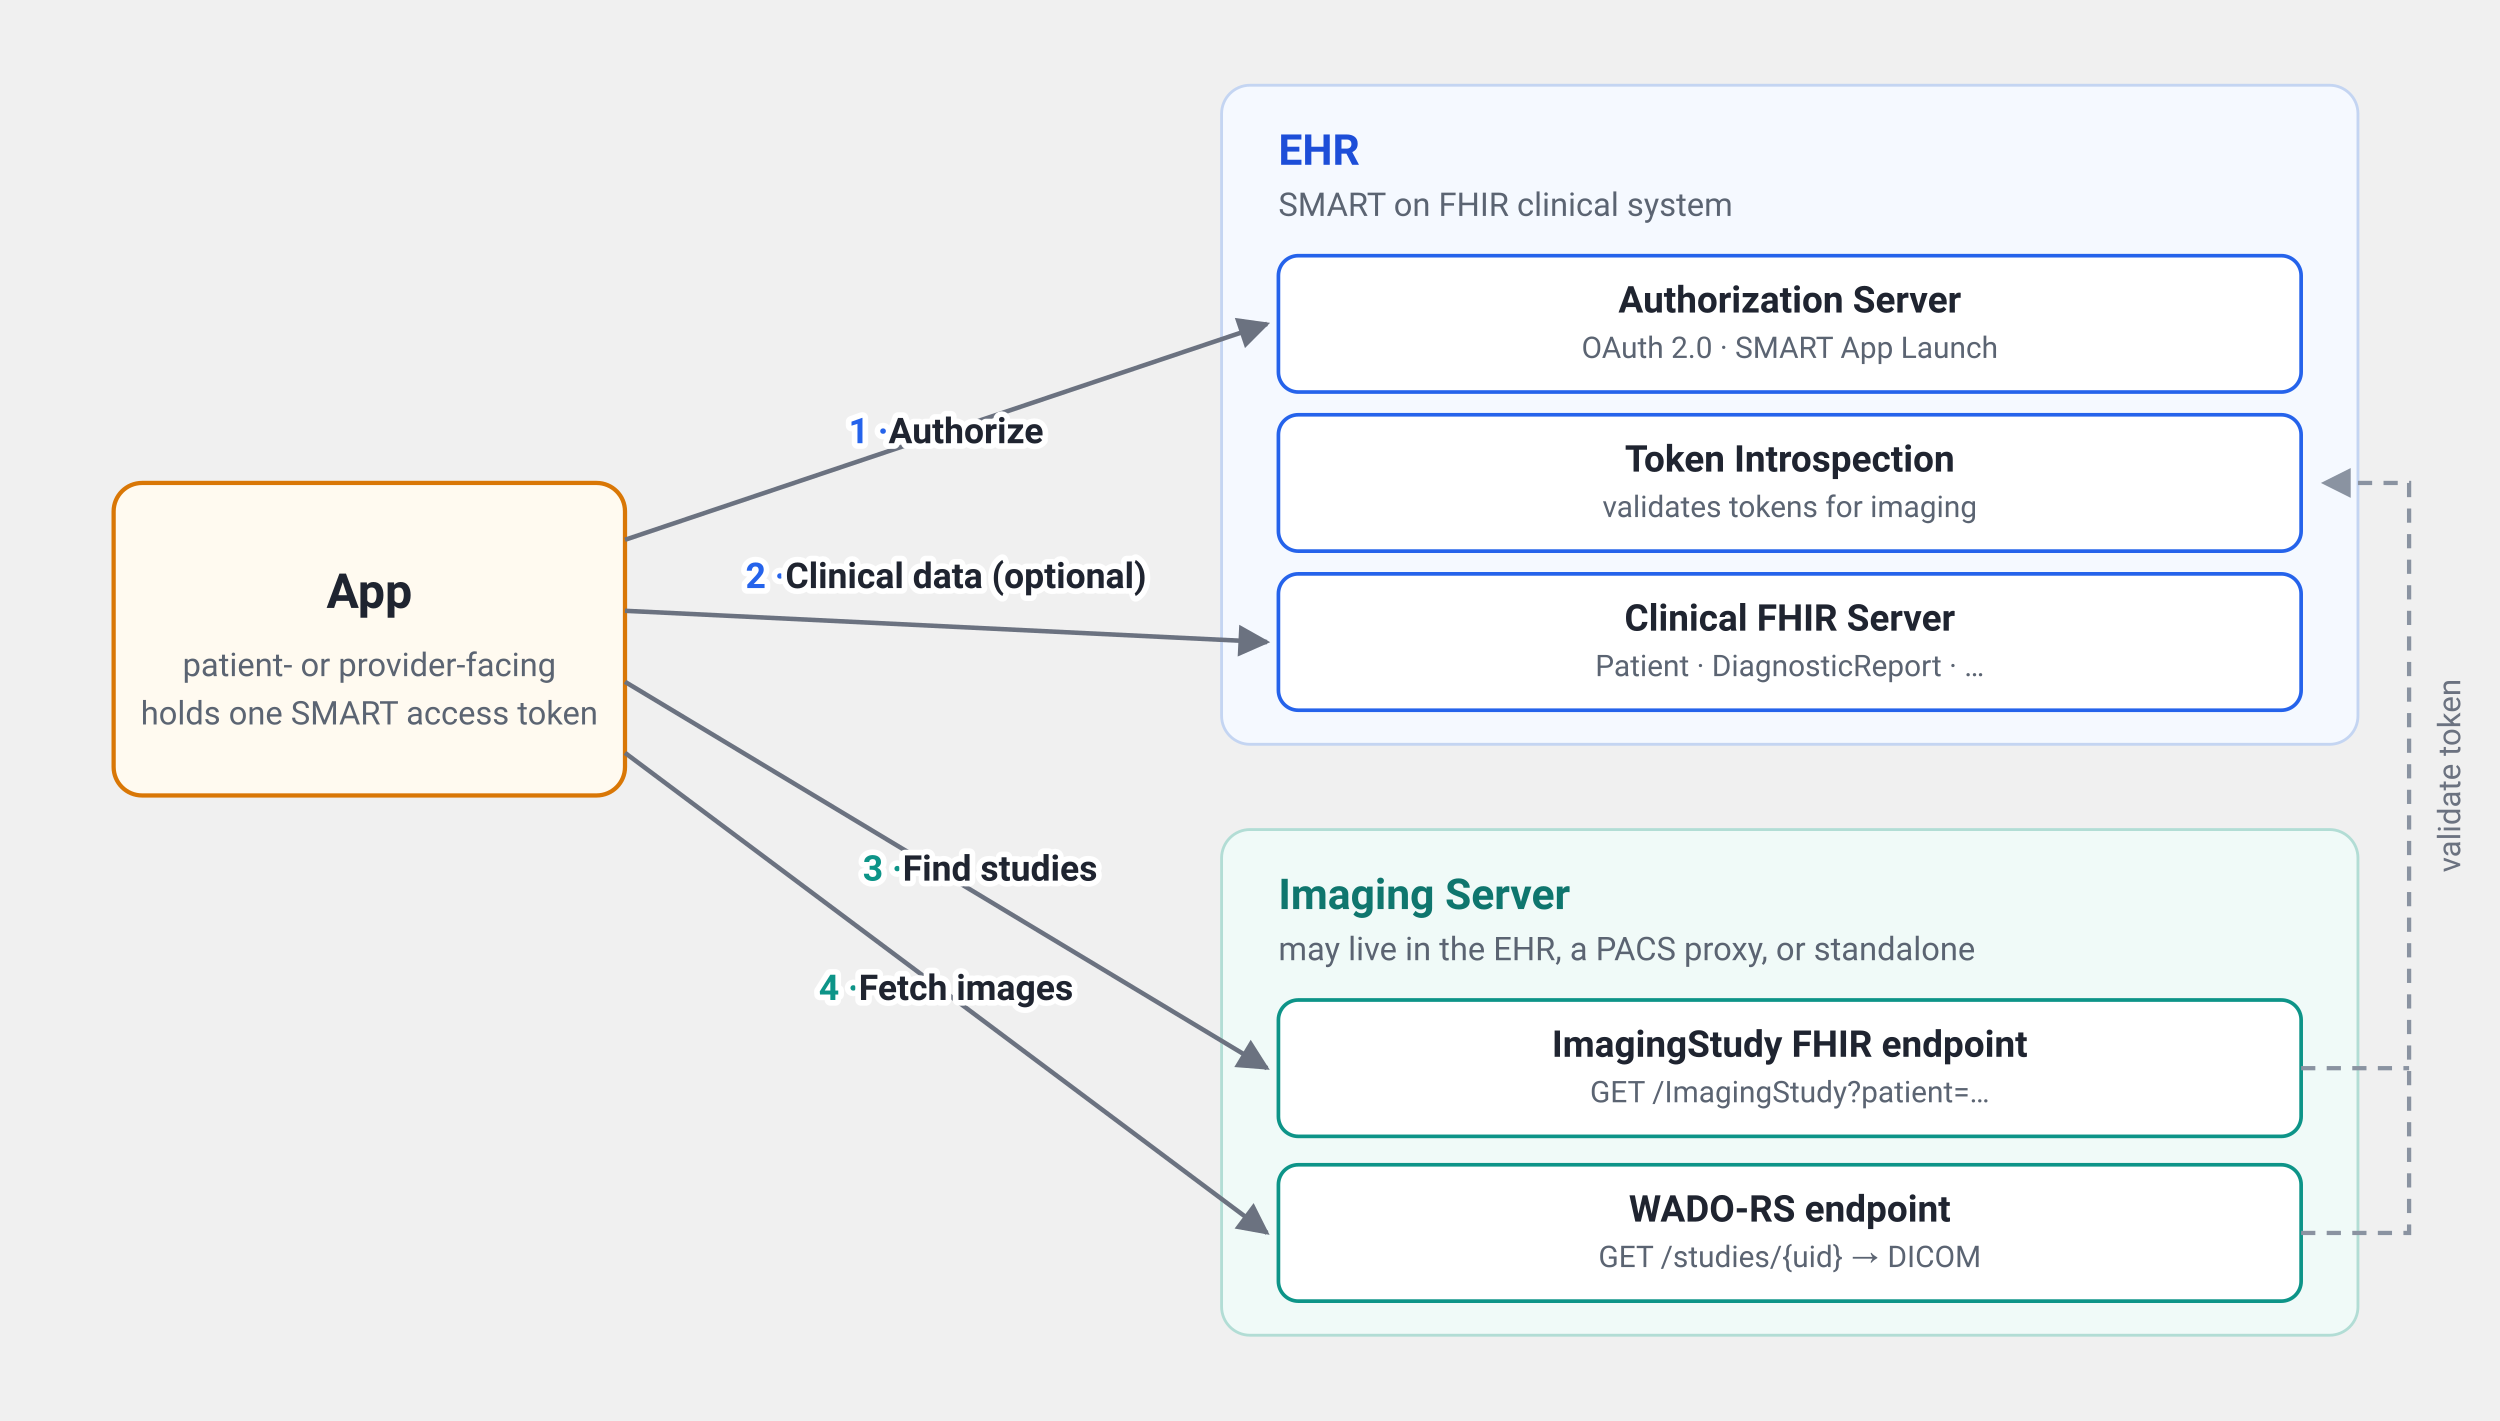
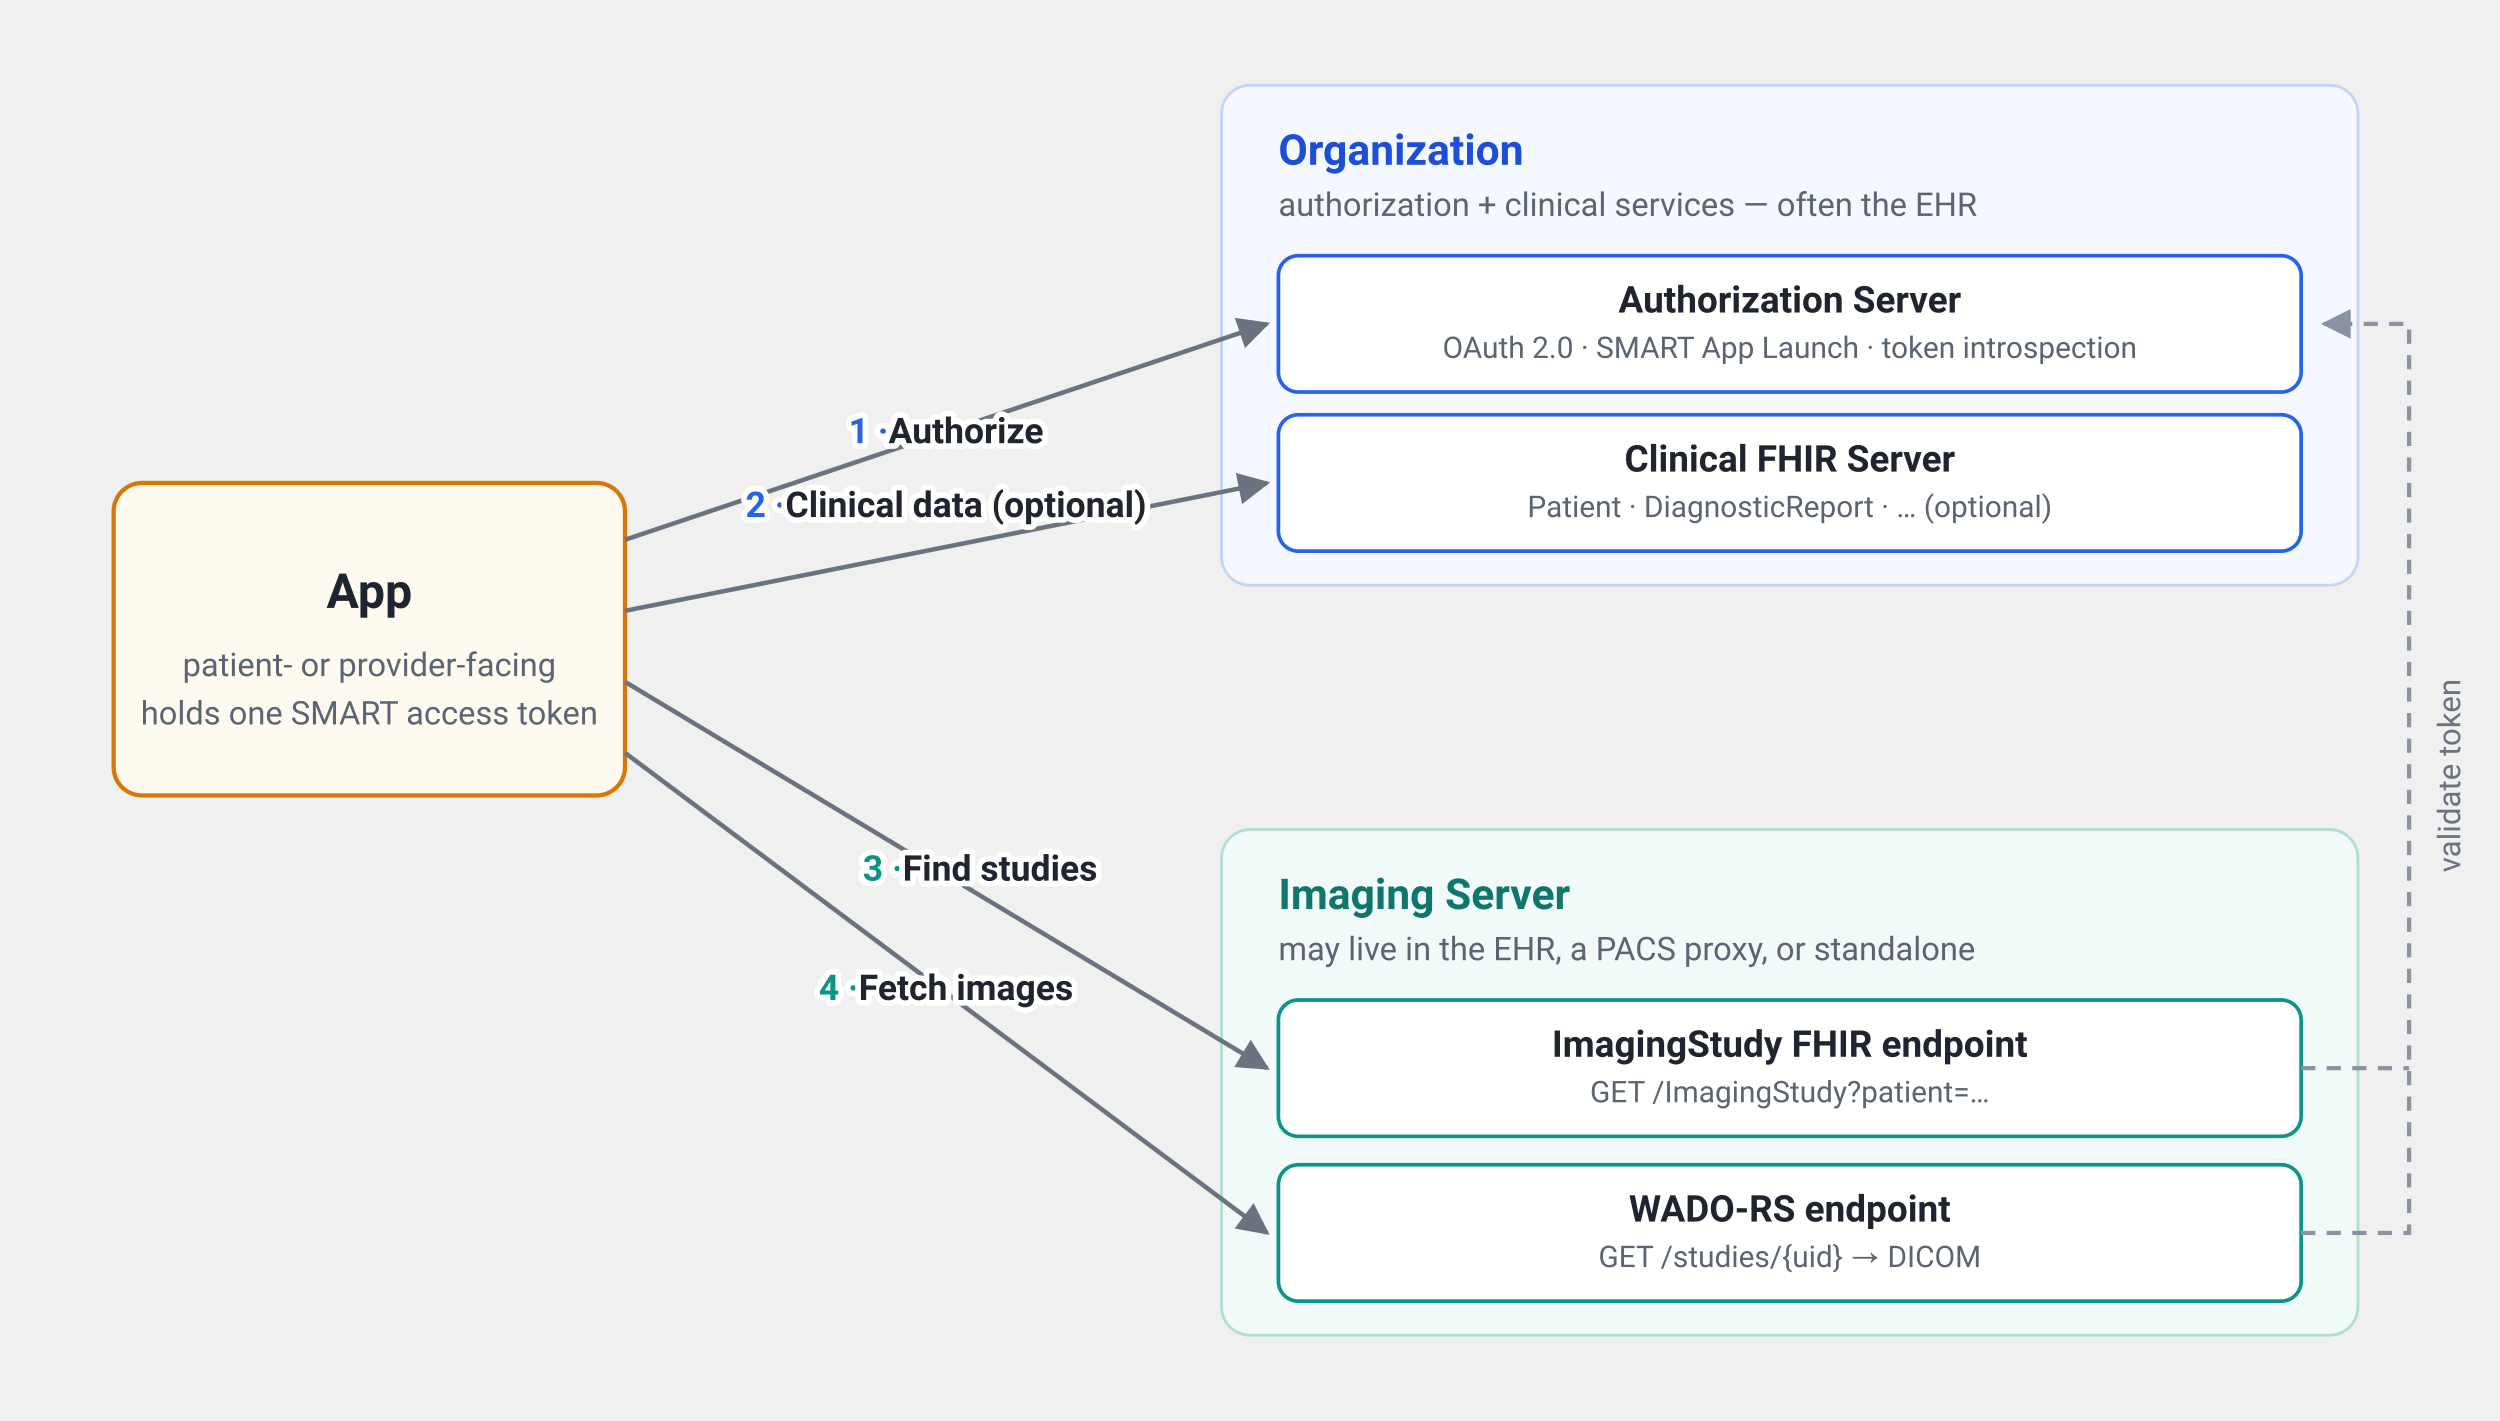
- <svg xmlns="http://www.w3.org/2000/svg" viewBox="0 0 880 500" width="760" font-family="-apple-system, 'Segoe UI', Roboto, Helvetica, Arial, sans-serif" role="img" aria-label="System map: an App holding one SMART access token talks to the EHR to authorize and fetch clinical data, and to the Imaging Server to find studies and fetch images; the Imaging Server validates tokens against the EHR's introspection endpoint">
+ <svg xmlns="http://www.w3.org/2000/svg" viewBox="0 0 880 500" width="760" font-family="-apple-system, 'Segoe UI', Roboto, Helvetica, Arial, sans-serif" role="img" aria-label="System map: an App holding one SMART access token authorizes with the organization's authorization server, optionally fetches clinical data, and talks to the Imaging Server to find studies and fetch images; the Imaging Server validates tokens through the authorization server's token introspection">
  <defs>
    <marker id="arr" viewBox="0 0 10 10" refX="9" refY="5" markerWidth="7" markerHeight="7" orient="auto-start-reverse">
      <path d="M0,0 L10,5 L0,10 z" fill="#6b7280" />
    </marker>
    <marker id="arrg" viewBox="0 0 10 10" refX="9" refY="5" markerWidth="7" markerHeight="7" orient="auto-start-reverse">
      <path d="M0,0 L10,5 L0,10 z" fill="#8a93a1" />
    </marker>
  </defs>
-   <rect x="430" y="30" width="400" height="232" rx="10" fill="#f5f9ff" stroke="#c4d5f2" />
-   <text x="450" y="58" font-size="15" font-weight="700" fill="#1d4ed8">EHR</text>
-   <text x="450" y="76" font-size="11.5" fill="#5b6472">SMART on FHIR clinical system</text>
+   <rect x="430" y="30" width="400" height="176" rx="10" fill="#f5f9ff" stroke="#c4d5f2" />
+   <text x="450" y="58" font-size="15" font-weight="700" fill="#1d4ed8">Organization</text>
+   <text x="450" y="76" font-size="11.5" fill="#5b6472">authorization + clinical services — often the EHR</text>
  <rect x="450" y="90" width="360" height="48" rx="7" fill="#ffffff" stroke="#2563eb" stroke-width="1.3" />
  <text x="630" y="110" font-size="13" font-weight="600" fill="#1f2430" text-anchor="middle">Authorization Server</text>
-   <text x="630" y="126" font-size="10.5" fill="#5b6472" text-anchor="middle">OAuth 2.0 · SMART App Launch</text>
+   <text x="630" y="126" font-size="10.5" fill="#5b6472" text-anchor="middle">OAuth 2.0 · SMART App Launch · token introspection</text>
  <rect x="450" y="146" width="360" height="48" rx="7" fill="#ffffff" stroke="#2563eb" stroke-width="1.3" />
-   <text x="630" y="166" font-size="13" font-weight="600" fill="#1f2430" text-anchor="middle">Token Introspection</text>
-   <text x="630" y="182" font-size="10.5" fill="#5b6472" text-anchor="middle">validates tokens for imaging</text>
-   <rect x="450" y="202" width="360" height="48" rx="7" fill="#ffffff" stroke="#2563eb" stroke-width="1.3" />
-   <text x="630" y="222" font-size="13" font-weight="600" fill="#1f2430" text-anchor="middle">Clinical FHIR Server</text>
-   <text x="630" y="238" font-size="10.5" fill="#5b6472" text-anchor="middle">Patient · DiagnosticReport · …</text>
+   <text x="630" y="166" font-size="13" font-weight="600" fill="#1f2430" text-anchor="middle">Clinical FHIR Server</text>
+   <text x="630" y="182" font-size="10.5" fill="#5b6472" text-anchor="middle">Patient · DiagnosticReport · … (optional)</text>
  <rect x="430" y="292" width="400" height="178" rx="10" fill="#f0faf8" stroke="#b2ddd5" />
  <text x="450" y="320" font-size="15" font-weight="700" fill="#0f766e">Imaging Server</text>
  <text x="450" y="338" font-size="11.5" fill="#5b6472">may live in the EHR, a PACS proxy, or standalone</text>
  <rect x="450" y="352" width="360" height="48" rx="7" fill="#ffffff" stroke="#0d9488" stroke-width="1.3" />
  <text x="630" y="372" font-size="13" font-weight="600" fill="#1f2430" text-anchor="middle">ImagingStudy FHIR endpoint</text>
  <text x="630" y="388" font-size="10.5" fill="#5b6472" text-anchor="middle">GET /ImagingStudy?patient=…</text>
  <rect x="450" y="410" width="360" height="48" rx="7" fill="#ffffff" stroke="#0d9488" stroke-width="1.3" />
  <text x="630" y="430" font-size="13" font-weight="600" fill="#1f2430" text-anchor="middle">WADO-RS endpoint</text>
  <text x="630" y="446" font-size="10.5" fill="#5b6472" text-anchor="middle">GET /studies/{uid} → DICOM</text>
  <rect x="40" y="170" width="180" height="110" rx="10" fill="#fffaf0" stroke="#d97706" stroke-width="1.5" />
  <text x="130" y="214" font-size="17" font-weight="700" fill="#1f2430" text-anchor="middle">App</text>
  <text x="130" y="238" font-size="11.5" fill="#5b6472" text-anchor="middle">patient- or provider-facing</text>
  <text x="130" y="255" font-size="11.5" fill="#5b6472" text-anchor="middle">holds one SMART access token</text>
  <path d="M220,190 L446,114" stroke="#6b7280" stroke-width="1.6" fill="none" marker-end="url(#arr)" />
-   <path d="M220,215 L446,226" stroke="#6b7280" stroke-width="1.6" fill="none" marker-end="url(#arr)" />
+   <path d="M220,215 L446,170" stroke="#6b7280" stroke-width="1.6" fill="none" marker-end="url(#arr)" />
  <path d="M220,240 L446,376" stroke="#6b7280" stroke-width="1.6" fill="none" marker-end="url(#arr)" />
  <path d="M220,265 L446,434" stroke="#6b7280" stroke-width="1.6" fill="none" marker-end="url(#arr)" />
-   <path d="M810,434 H848 V170 H818" stroke="#8a93a1" stroke-width="1.5" fill="none" stroke-dasharray="5,4" marker-end="url(#arrg)" />
+   <path d="M810,434 H848 V114 H818" stroke="#8a93a1" stroke-width="1.5" fill="none" stroke-dasharray="5,4" marker-end="url(#arrg)" />
  <path d="M810,376 H848" stroke="#8a93a1" stroke-width="1.5" fill="none" stroke-dasharray="5,4" />
  <text x="866" y="273" font-size="11" fill="#6b7280" text-anchor="middle" transform="rotate(-90 866 273)">validate token</text>
  <g font-size="12.5" font-weight="600" fill="#1f2430" text-anchor="middle" stroke="#ffffff" stroke-width="4" paint-order="stroke" stroke-linejoin="round">
    <text x="333" y="156">
      <tspan font-weight="700" fill="#2563eb">1 · </tspan>Authorize</text>
-     <text x="333" y="207">
+     <text x="333" y="182">
      <tspan font-weight="700" fill="#2563eb">2 · </tspan>Clinical data (optional)</text>
    <text x="345" y="310">
      <tspan font-weight="700" fill="#0d9488">3 · </tspan>Find studies</text>
    <text x="333" y="352">
      <tspan font-weight="700" fill="#0d9488">4 · </tspan>Fetch images</text>
  </g>
</svg>
